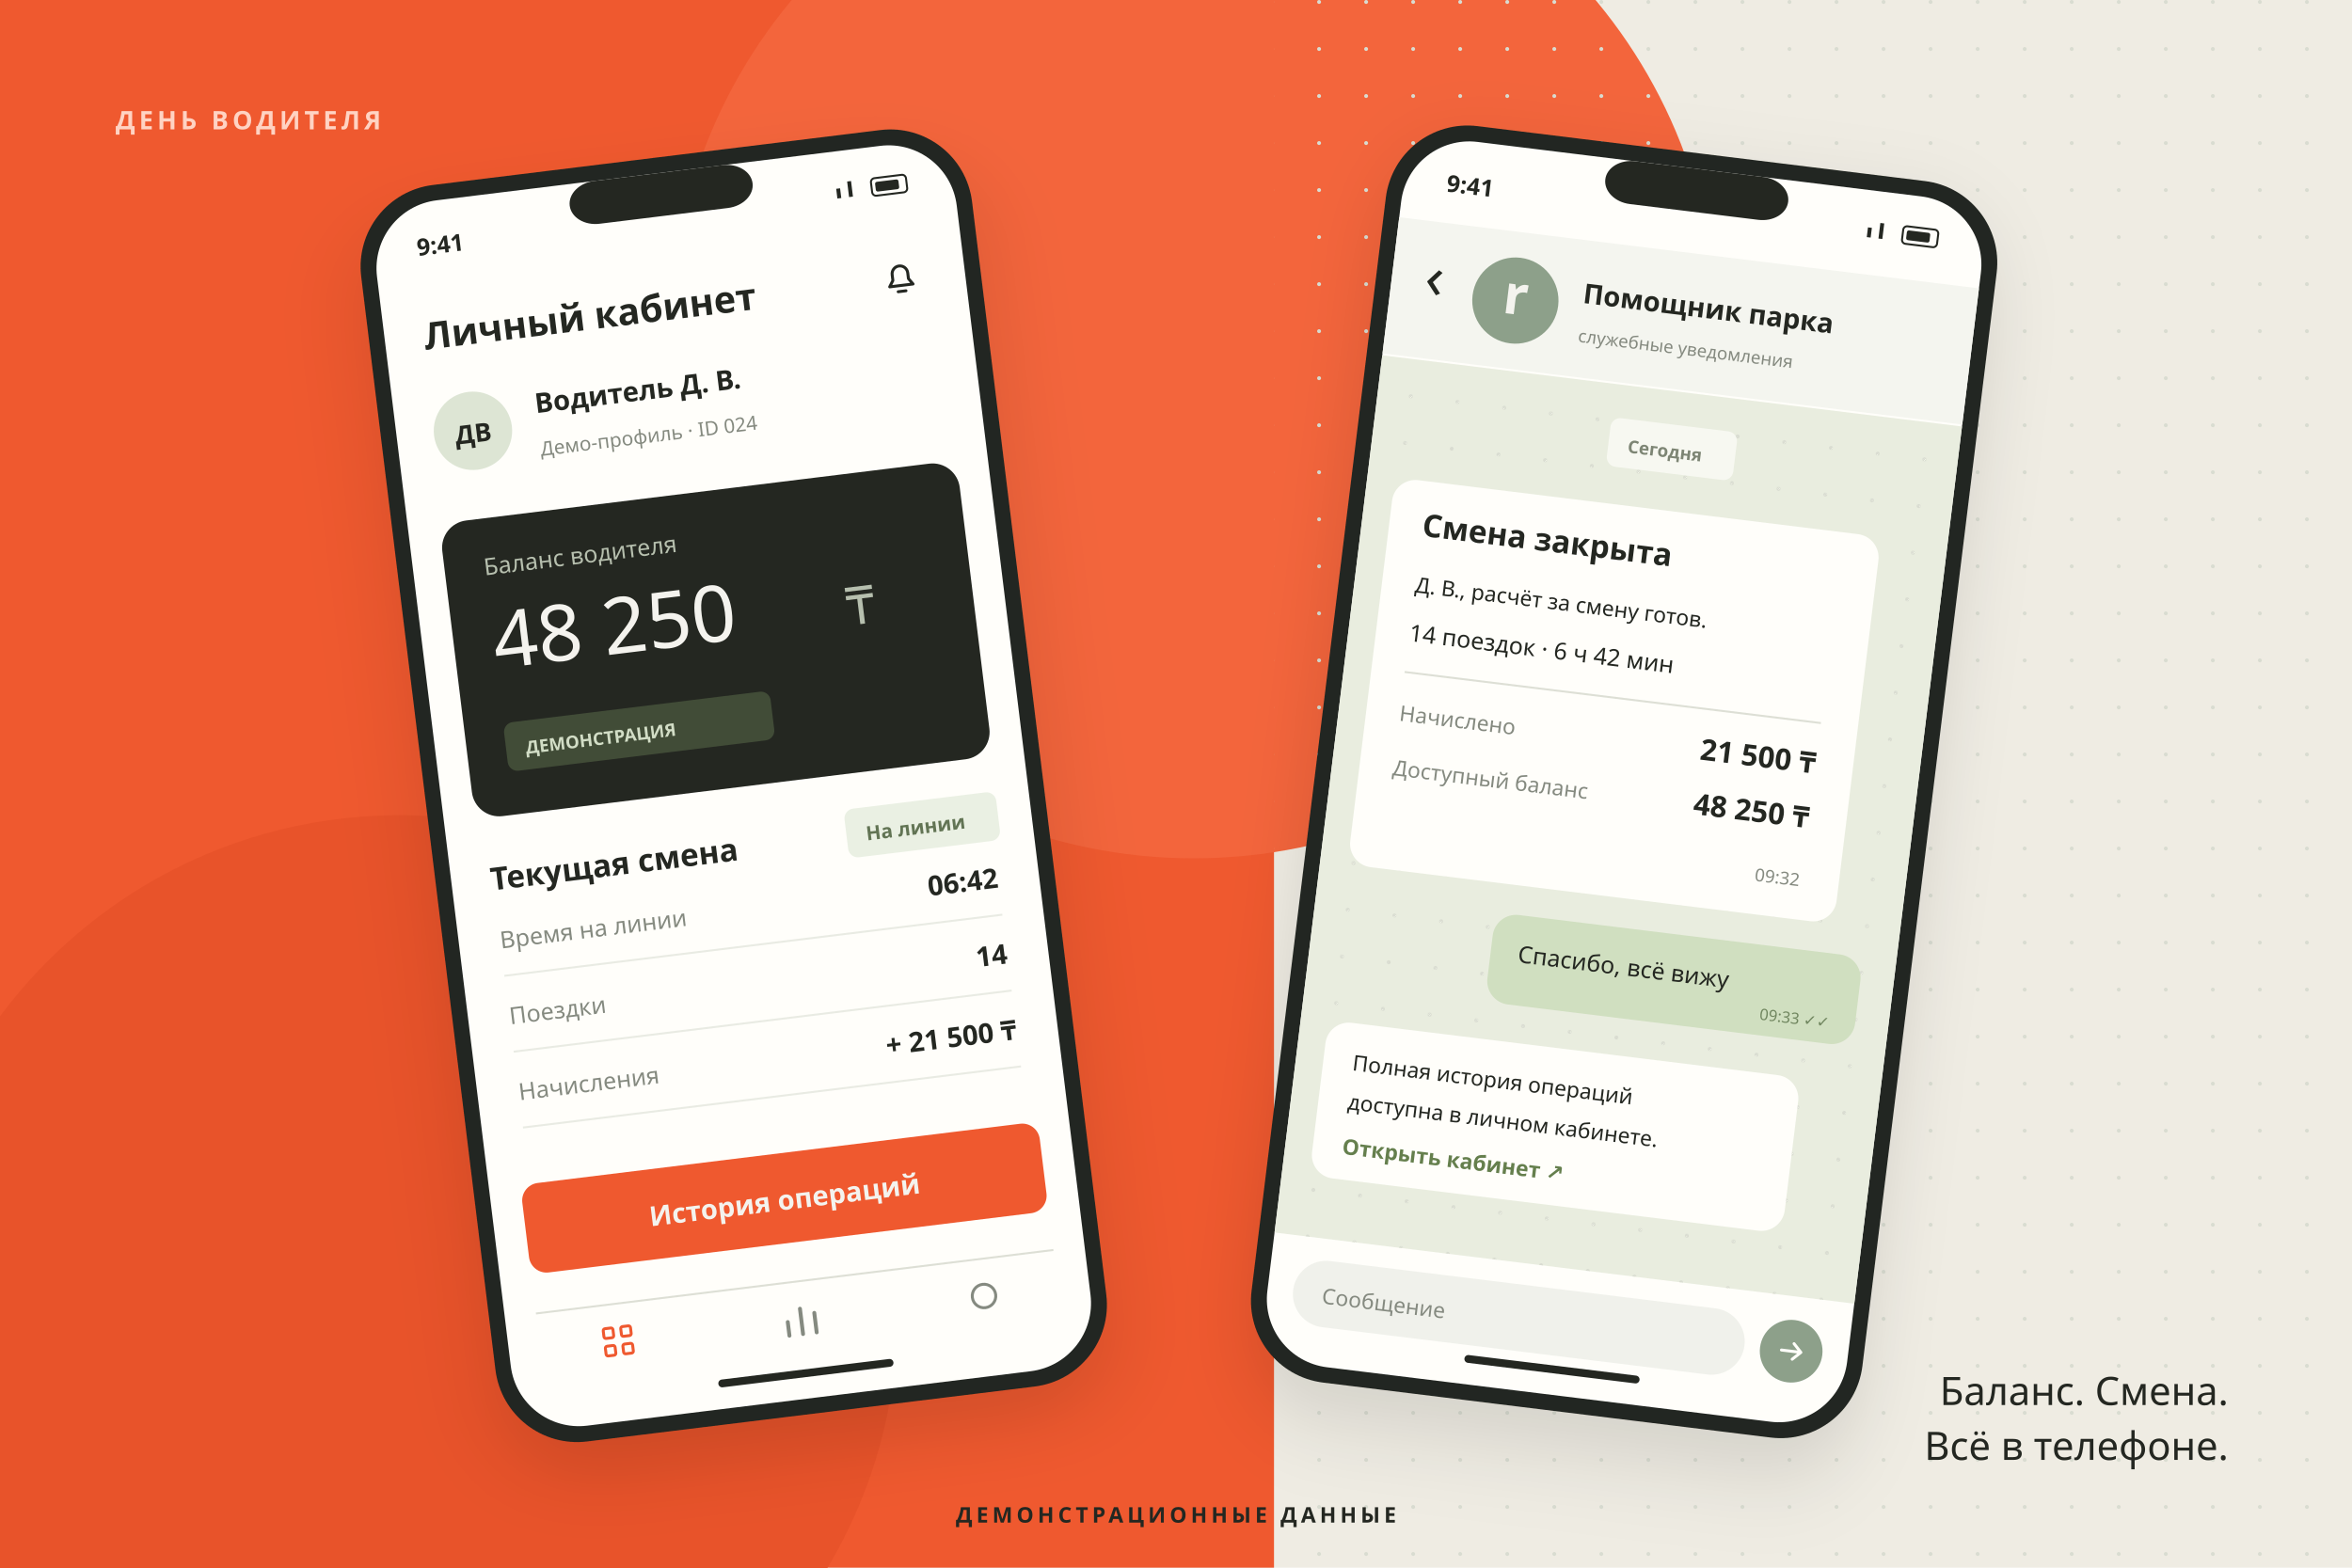
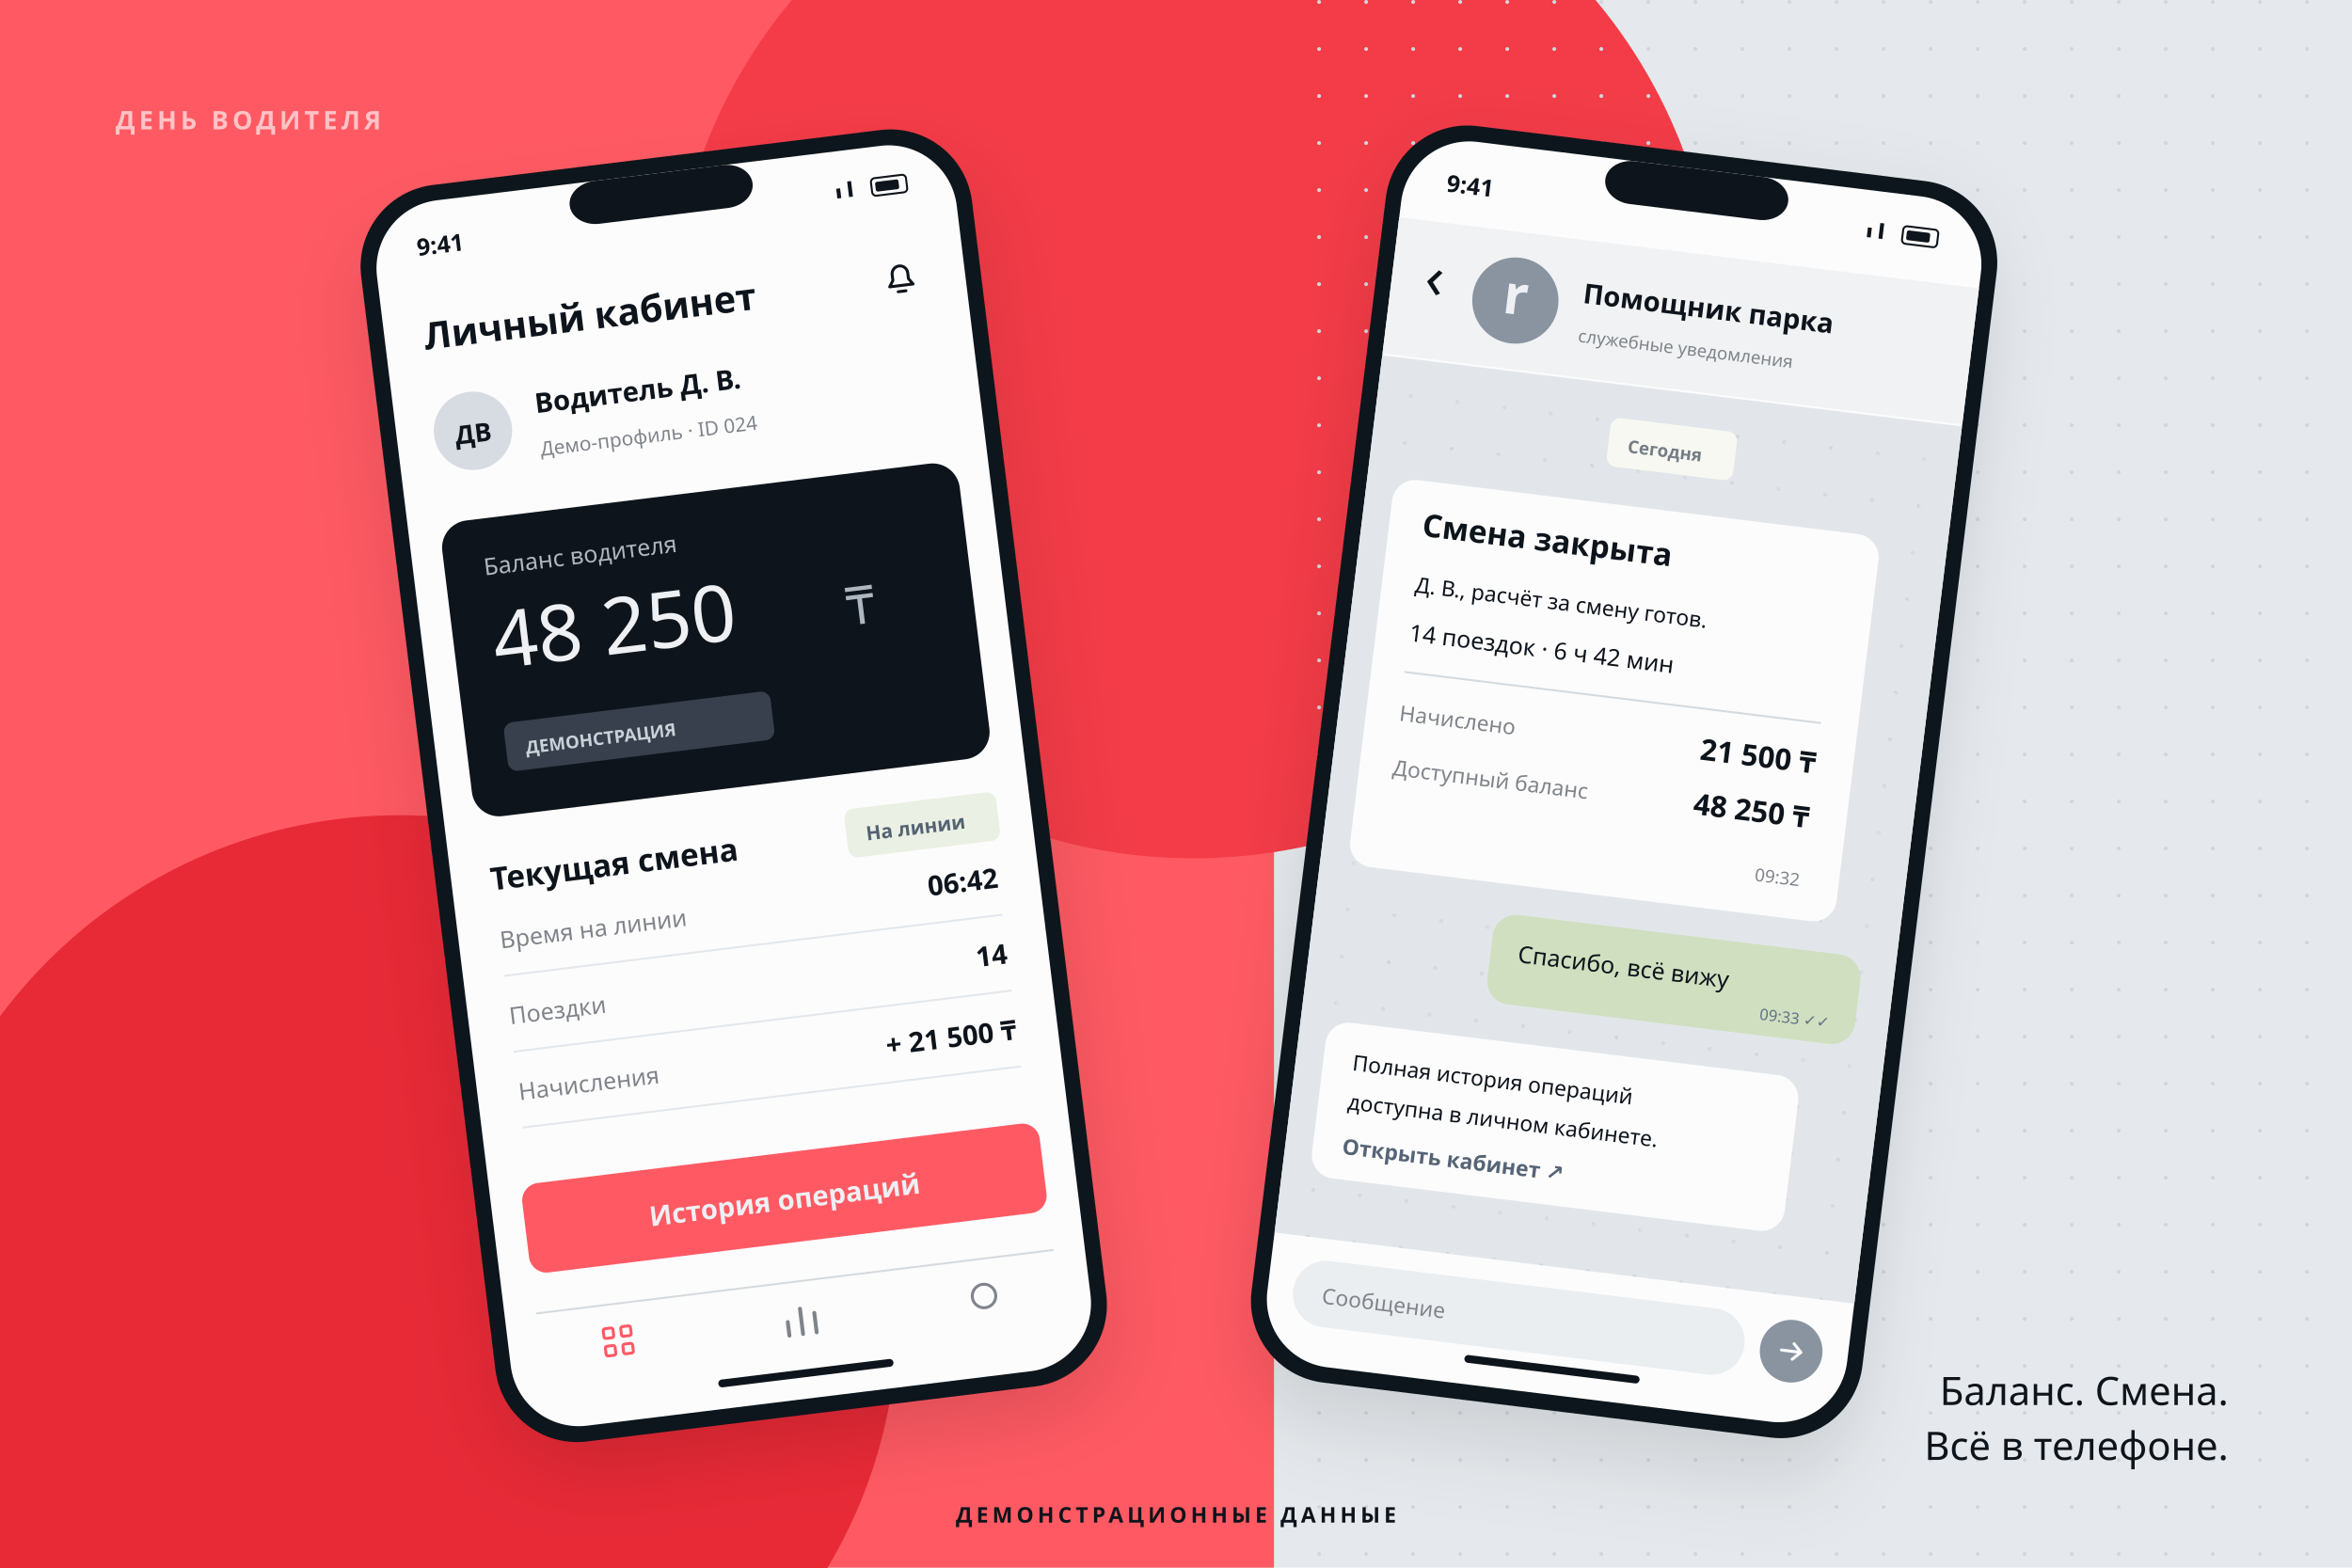
<svg xmlns="http://www.w3.org/2000/svg" width="1200" height="800" viewBox="0 0 1200 800" role="img" aria-labelledby="title desc">
  <defs>
    <filter id="shadow" x="-20%" y="-20%" width="140%" height="150%">
-       <feDropShadow dx="0" dy="18" stdDeviation="20" flood-color="#242721" flood-opacity=".12" />
+       <feDropShadow dx="0" dy="18" stdDeviation="20" flood-color="#0e141b" flood-opacity=".12" />
    </filter>
    <pattern id="dots" width="24" height="24" patternUnits="userSpaceOnUse">
-       <circle cx="1" cy="1" r="1" fill="#d9dcd1" />
+       <circle cx="1" cy="1" r="1" fill="#d1d6dc" />
    </pattern>
  </defs>
  <g font-family="Onest, sans-serif">
-     <rect x="0" y="0" width="1200" height="800" rx="0" fill="#efece3" />
-     <rect x="0" y="0" width="650" height="800" rx="0" fill="#ef592f" />
-     <circle cx="204" cy="670" r="254" fill="#e8532a" />
-     <circle cx="609" cy="171" r="267" fill="#f3653c" />
+     <rect x="0" y="0" width="1200" height="800" rx="0" fill="#e5e9ed" />
+     <rect x="0" y="0" width="650" height="800" rx="0" fill="#ff5a63" />
+     <circle cx="204" cy="670" r="254" fill="#e82a37" />
+     <circle cx="609" cy="171" r="267" fill="#f33c48" />
    <rect x="650" y="0" width="550" height="800" rx="0" fill="url(#dots)" />
-     <text x="59" y="66" font-size="13" fill="#ffd3c3" font-weight="600" text-anchor="start" letter-spacing="2">ДЕНЬ ВОДИТЕЛЯ</text>
-     <text x="1137" y="717" font-size="20" fill="#242721" font-weight="500" text-anchor="end">Баланс. Смена.</text>
-     <text x="1137" y="745" font-size="20" fill="#242721" font-weight="500" text-anchor="end">Всё в телефоне.</text>
+     <text x="59" y="66" font-size="13" fill="#ffc3c7" font-weight="600" text-anchor="start" letter-spacing="2">ДЕНЬ ВОДИТЕЛЯ</text>
+     <text x="1137" y="717" font-size="20" fill="#0e141b" font-weight="500" text-anchor="end">Баланс. Смена.</text>
+     <text x="1137" y="745" font-size="20" fill="#0e141b" font-weight="500" text-anchor="end">Всё в телефоне.</text>
    <g transform="rotate(-7 374 398)">
-       <rect x="217" y="78" width="314" height="646" rx="42" fill="#242721" filter="url(#shadow)" />
-       <rect x="225" y="86" width="298" height="630" rx="35" fill="#fffefa" />
-       <rect x="327" y="86" width="94" height="22" rx="14" fill="#242721" />
-       <text x="247" y="113" font-size="12" fill="#242721" font-weight="650" text-anchor="start">9:41</text>
-       <rect x="481" y="102" width="18" height="9" rx="2" fill="none" stroke="#242721" stroke-width="1" />
-       <rect x="483" y="104" width="12" height="5" rx="1" fill="#242721" />
-       <line x1="470" y1="110" x2="470" y2="102" stroke="#242721" stroke-width="2" />
-       <line x1="464" y1="110" x2="464" y2="105" stroke="#242721" stroke-width="2" />
-       <rect x="329" y="701" width="90" height="4" rx="2" fill="#242721" />
-       <text x="245" y="161" font-size="19" fill="#242721" font-weight="600" text-anchor="start">Личный кабинет</text>
-       <path d="M484 158 l2 -3 v-3 a4 4 0 0 1 8 0 v3 l2 3 Z M488 161 h4" fill="none" stroke="#242721" stroke-width="1.5" stroke-linecap="round" stroke-linejoin="round" />
-       <circle cx="264" cy="205" r="20" fill="#dde5d4" />
-       <text x="264" y="211" font-size="13" fill="#242721" font-weight="600" text-anchor="middle">ДВ</text>
-       <text x="297" y="200" font-size="14" fill="#242721" font-weight="550" text-anchor="start">Водитель Д. В.</text>
-       <text x="297" y="222" font-size="10" fill="#858a80" font-weight="400" text-anchor="start">Демо-профиль · ID 024</text>
-       <rect x="241" y="250" width="266" height="152" rx="14" fill="#242721" />
-       <text x="261" y="279" font-size="12" fill="#b6bfae" font-weight="400" text-anchor="start">Баланс водителя</text>
-       <text x="261" y="327" font-size="40" fill="#f4f3ee" font-weight="500" text-anchor="start">48 250</text>
-       <text x="442" y="327" font-size="27" fill="#b6bfae" font-weight="400" text-anchor="start">₸</text>
-       <rect x="261" y="355" width="137" height="25" rx="5" fill="#414c37" />
-       <text x="271" y="372" font-size="9" fill="#d2ddc6" font-weight="600" text-anchor="start">ДЕМОНСТРАЦИЯ</text>
-       <text x="245" y="439" font-size="16" fill="#242721" font-weight="550" text-anchor="start">Текущая смена</text>
+       <rect x="217" y="78" width="314" height="646" rx="42" fill="#0e141b" filter="url(#shadow)" />
+       <rect x="225" y="86" width="298" height="630" rx="35" fill="#fcfcfd" />
+       <rect x="327" y="86" width="94" height="22" rx="14" fill="#0e141b" />
+       <text x="247" y="113" font-size="12" fill="#0e141b" font-weight="650" text-anchor="start">9:41</text>
+       <rect x="481" y="102" width="18" height="9" rx="2" fill="none" stroke="#0e141b" stroke-width="1" />
+       <rect x="483" y="104" width="12" height="5" rx="1" fill="#0e141b" />
+       <line x1="470" y1="110" x2="470" y2="102" stroke="#0e141b" stroke-width="2" />
+       <line x1="464" y1="110" x2="464" y2="105" stroke="#0e141b" stroke-width="2" />
+       <rect x="329" y="701" width="90" height="4" rx="2" fill="#0e141b" />
+       <text x="245" y="161" font-size="19" fill="#0e141b" font-weight="600" text-anchor="start">Личный кабинет</text>
+       <path d="M484 158 l2 -3 v-3 a4 4 0 0 1 8 0 v3 l2 3 Z M488 161 h4" fill="none" stroke="#0e141b" stroke-width="1.5" stroke-linecap="round" stroke-linejoin="round" />
+       <circle cx="264" cy="205" r="20" fill="#d7dce2" />
+       <text x="264" y="211" font-size="13" fill="#0e141b" font-weight="600" text-anchor="middle">ДВ</text>
+       <text x="297" y="200" font-size="14" fill="#0e141b" font-weight="550" text-anchor="start">Водитель Д. В.</text>
+       <text x="297" y="222" font-size="10" fill="#80848a" font-weight="400" text-anchor="start">Демо-профиль · ID 024</text>
+       <rect x="241" y="250" width="266" height="152" rx="14" fill="#0e141b" />
+       <text x="261" y="279" font-size="12" fill="#aeb6bf" font-weight="400" text-anchor="start">Баланс водителя</text>
+       <text x="261" y="327" font-size="40" fill="#eef0f3" font-weight="500" text-anchor="start">48 250</text>
+       <text x="442" y="327" font-size="27" fill="#aeb6bf" font-weight="400" text-anchor="start">₸</text>
+       <rect x="261" y="355" width="137" height="25" rx="5" fill="#37404c" />
+       <text x="271" y="372" font-size="9" fill="#cad1d9" font-weight="600" text-anchor="start">ДЕМОНСТРАЦИЯ</text>
+       <text x="245" y="439" font-size="16" fill="#0e141b" font-weight="550" text-anchor="start">Текущая смена</text>
      <rect x="428" y="420" width="78" height="25" rx="5" fill="#eaf0e3" />
-       <text x="438" y="437" font-size="10" fill="#627454" font-weight="600" text-anchor="start">На линии</text>
-       <text x="246" y="469" font-size="12" fill="#858a80" font-weight="400" text-anchor="start">Время на линии</text>
-       <text x="502" y="469" font-size="14" fill="#242721" font-weight="550" text-anchor="end">06:42</text>
-       <line x1="246" y1="483" x2="502" y2="483" stroke="#e9ebe3" stroke-width="1" />
-       <text x="246" y="508" font-size="12" fill="#858a80" font-weight="400" text-anchor="start">Поездки</text>
-       <text x="502" y="508" font-size="14" fill="#242721" font-weight="550" text-anchor="end">14</text>
-       <line x1="246" y1="522" x2="502" y2="522" stroke="#e9ebe3" stroke-width="1" />
-       <text x="246" y="547" font-size="12" fill="#858a80" font-weight="400" text-anchor="start">Начисления</text>
-       <text x="502" y="547" font-size="14" fill="#242721" font-weight="550" text-anchor="end">+ 21 500 ₸</text>
-       <line x1="246" y1="561" x2="502" y2="561" stroke="#e9ebe3" stroke-width="1" />
-       <rect x="241" y="590" width="266" height="46" rx="9" fill="#ef592f" />
-       <text x="374" y="619" font-size="14" fill="#f4f3ee" font-weight="550" text-anchor="middle">История операций</text>
-       <line x1="241" y1="656" x2="507" y2="656" stroke="#dddfd5" stroke-width="1" />
-       <rect x="274" y="668" width="5" height="5" rx="1" fill="none" stroke="#ef592f" stroke-width="1.5" />
-       <rect x="283" y="668" width="5" height="5" rx="1" fill="none" stroke="#ef592f" stroke-width="1.5" />
-       <rect x="274" y="677" width="5" height="5" rx="1" fill="none" stroke="#ef592f" stroke-width="1.5" />
-       <rect x="283" y="677" width="5" height="5" rx="1" fill="none" stroke="#ef592f" stroke-width="1.5" />
-       <path d="M368 683 V676 M375 683 V670 M382 683 V673" fill="none" stroke="#858a80" stroke-width="2" stroke-linecap="round" stroke-linejoin="round" />
-       <circle cx="469" cy="675" r="6" fill="none" stroke="#858a80" stroke-width="1.5" />
+       <text x="438" y="437" font-size="10" fill="#546274" font-weight="600" text-anchor="start">На линии</text>
+       <text x="246" y="469" font-size="12" fill="#80848a" font-weight="400" text-anchor="start">Время на линии</text>
+       <text x="502" y="469" font-size="14" fill="#0e141b" font-weight="550" text-anchor="end">06:42</text>
+       <line x1="246" y1="483" x2="502" y2="483" stroke="#e3e7eb" stroke-width="1" />
+       <text x="246" y="508" font-size="12" fill="#80848a" font-weight="400" text-anchor="start">Поездки</text>
+       <text x="502" y="508" font-size="14" fill="#0e141b" font-weight="550" text-anchor="end">14</text>
+       <line x1="246" y1="522" x2="502" y2="522" stroke="#e3e7eb" stroke-width="1" />
+       <text x="246" y="547" font-size="12" fill="#80848a" font-weight="400" text-anchor="start">Начисления</text>
+       <text x="502" y="547" font-size="14" fill="#0e141b" font-weight="550" text-anchor="end">+ 21 500 ₸</text>
+       <line x1="246" y1="561" x2="502" y2="561" stroke="#e3e7eb" stroke-width="1" />
+       <rect x="241" y="590" width="266" height="46" rx="9" fill="#ff5a63" />
+       <text x="374" y="619" font-size="14" fill="#eef0f3" font-weight="550" text-anchor="middle">История операций</text>
+       <line x1="241" y1="656" x2="507" y2="656" stroke="#d5dadf" stroke-width="1" />
+       <rect x="274" y="668" width="5" height="5" rx="1" fill="none" stroke="#ff5a63" stroke-width="1.5" />
+       <rect x="283" y="668" width="5" height="5" rx="1" fill="none" stroke="#ff5a63" stroke-width="1.5" />
+       <rect x="274" y="677" width="5" height="5" rx="1" fill="none" stroke="#ff5a63" stroke-width="1.5" />
+       <rect x="283" y="677" width="5" height="5" rx="1" fill="none" stroke="#ff5a63" stroke-width="1.5" />
+       <path d="M368 683 V676 M375 683 V670 M382 683 V673" fill="none" stroke="#80848a" stroke-width="2" stroke-linecap="round" stroke-linejoin="round" />
+       <circle cx="469" cy="675" r="6" fill="none" stroke="#80848a" stroke-width="1.5" />
    </g>
    <g transform="rotate(7 829 396)">
-       <rect x="672" y="76" width="314" height="646" rx="42" fill="#242721" filter="url(#shadow)" />
-       <rect x="680" y="84" width="298" height="630" rx="35" fill="#fffefa" />
-       <rect x="782" y="84" width="94" height="22" rx="14" fill="#242721" />
-       <text x="702" y="111" font-size="12" fill="#242721" font-weight="650" text-anchor="start">9:41</text>
-       <rect x="936" y="100" width="18" height="9" rx="2" fill="none" stroke="#242721" stroke-width="1" />
-       <rect x="938" y="102" width="12" height="5" rx="1" fill="#242721" />
-       <line x1="925" y1="108" x2="925" y2="100" stroke="#242721" stroke-width="2" />
-       <line x1="919" y1="108" x2="919" y2="103" stroke="#242721" stroke-width="2" />
-       <rect x="784" y="699" width="90" height="4" rx="2" fill="#242721" />
-       <rect x="680" y="127" width="298" height="70" rx="0" fill="#f4f5ef" />
-       <text x="697" y="166" font-size="31" fill="#242721" font-weight="400" text-anchor="start">‹</text>
-       <circle cx="744" cy="162" r="22" fill="#8da08a" />
-       <text x="744" y="169" font-size="28" fill="#f4f3ee" font-weight="600" text-anchor="middle">r</text>
-       <text x="778" y="159" font-size="14" fill="#242721" font-weight="600" text-anchor="start">Помощник парка</text>
-       <text x="778" y="179" font-size="9" fill="#858a80" font-weight="400" text-anchor="start">служебные уведомления</text>
-       <rect x="680" y="198" width="298" height="451" rx="0" fill="#e9eddf" />
+       <rect x="672" y="76" width="314" height="646" rx="42" fill="#0e141b" filter="url(#shadow)" />
+       <rect x="680" y="84" width="298" height="630" rx="35" fill="#fcfcfd" />
+       <rect x="782" y="84" width="94" height="22" rx="14" fill="#0e141b" />
+       <text x="702" y="111" font-size="12" fill="#0e141b" font-weight="650" text-anchor="start">9:41</text>
+       <rect x="936" y="100" width="18" height="9" rx="2" fill="none" stroke="#0e141b" stroke-width="1" />
+       <rect x="938" y="102" width="12" height="5" rx="1" fill="#0e141b" />
+       <line x1="925" y1="108" x2="925" y2="100" stroke="#0e141b" stroke-width="2" />
+       <line x1="919" y1="108" x2="919" y2="103" stroke="#0e141b" stroke-width="2" />
+       <rect x="784" y="699" width="90" height="4" rx="2" fill="#0e141b" />
+       <rect x="680" y="127" width="298" height="70" rx="0" fill="#f0f2f4" />
+       <text x="697" y="166" font-size="31" fill="#0e141b" font-weight="400" text-anchor="start">‹</text>
+       <circle cx="744" cy="162" r="22" fill="#8a94a0" />
+       <text x="744" y="169" font-size="28" fill="#eef0f3" font-weight="600" text-anchor="middle">r</text>
+       <text x="778" y="159" font-size="14" fill="#0e141b" font-weight="600" text-anchor="start">Помощник парка</text>
+       <text x="778" y="179" font-size="9" fill="#80848a" font-weight="400" text-anchor="start">служебные уведомления</text>
+       <rect x="680" y="198" width="298" height="451" rx="0" fill="#e2e6ea" />
      <rect x="680" y="198" width="298" height="451" rx="0" fill="url(#dots)" />
      <rect x="800" y="215" width="65" height="25" rx="5" fill="#f7f8f1" />
-       <text x="810" y="232" font-size="9" fill="#7d8574" font-weight="600" text-anchor="start">Сегодня</text>
-       <rect x="694" y="259" width="250" height="199" rx="12" fill="#fffefa" />
-       <text x="711" y="287" font-size="16" fill="#242721" font-weight="600" text-anchor="start">Смена закрыта</text>
-       <text x="711" y="316" font-size="11" fill="#242721" font-weight="400" text-anchor="start">Д. В., расчёт за смену готов.</text>
-       <text x="711" y="341" font-size="12" fill="#242721" font-weight="500" text-anchor="start">14 поездок · 6 ч 42 мин</text>
-       <line x1="711" y1="357" x2="925" y2="357" stroke="#dddfd5" stroke-width="1" />
-       <text x="711" y="382" font-size="11" fill="#858a80" font-weight="400" text-anchor="start">Начислено</text>
-       <text x="925" y="383" font-size="15" fill="#242721" font-weight="600" text-anchor="end">21 500 ₸</text>
-       <text x="711" y="410" font-size="11" fill="#858a80" font-weight="400" text-anchor="start">Доступный баланс</text>
-       <text x="925" y="411" font-size="15" fill="#242721" font-weight="600" text-anchor="end">48 250 ₸</text>
-       <text x="924" y="441" font-size="9" fill="#858a80" font-weight="400" text-anchor="end">09:32</text>
+       <text x="810" y="232" font-size="9" fill="#747c85" font-weight="600" text-anchor="start">Сегодня</text>
+       <rect x="694" y="259" width="250" height="199" rx="12" fill="#fcfcfd" />
+       <text x="711" y="287" font-size="16" fill="#0e141b" font-weight="600" text-anchor="start">Смена закрыта</text>
+       <text x="711" y="316" font-size="11" fill="#0e141b" font-weight="400" text-anchor="start">Д. В., расчёт за смену готов.</text>
+       <text x="711" y="341" font-size="12" fill="#0e141b" font-weight="500" text-anchor="start">14 поездок · 6 ч 42 мин</text>
+       <line x1="711" y1="357" x2="925" y2="357" stroke="#d5dadf" stroke-width="1" />
+       <text x="711" y="382" font-size="11" fill="#80848a" font-weight="400" text-anchor="start">Начислено</text>
+       <text x="925" y="383" font-size="15" fill="#0e141b" font-weight="600" text-anchor="end">21 500 ₸</text>
+       <text x="711" y="410" font-size="11" fill="#80848a" font-weight="400" text-anchor="start">Доступный баланс</text>
+       <text x="925" y="411" font-size="15" fill="#0e141b" font-weight="600" text-anchor="end">48 250 ₸</text>
+       <text x="924" y="441" font-size="9" fill="#80848a" font-weight="400" text-anchor="end">09:32</text>
      <rect x="772" y="473" width="189" height="46" rx="12" fill="#d0dfc0" />
-       <text x="786" y="497" font-size="12" fill="#242721" font-weight="400" text-anchor="start">Спасибо, всё вижу</text>
-       <text x="948" y="511" font-size="8" fill="#70865f" font-weight="400" text-anchor="end">09:33 ✓✓</text>
-       <rect x="694" y="538" width="243" height="80" rx="12" fill="#fffefa" />
-       <text x="709" y="562" font-size="11" fill="#242721" font-weight="400" text-anchor="start">Полная история операций</text>
-       <text x="709" y="582" font-size="11" fill="#242721" font-weight="400" text-anchor="start">доступна в личном кабинете.</text>
-       <text x="709" y="605" font-size="11" fill="#657f4d" font-weight="600" text-anchor="start">Открыть кабинет ↗</text>
-       <rect x="693" y="660" width="232" height="34" rx="17" fill="#f0f1eb" />
-       <text x="708" y="682" font-size="11" fill="#858a80" font-weight="400" text-anchor="start">Сообщение</text>
-       <circle cx="949" cy="677" r="16" fill="#8da08a" />
-       <path d="M944 677 h10 m-4 -4 l4 4 l-4 4" fill="none" stroke="#fffefa" stroke-width="1.5" stroke-linecap="round" stroke-linejoin="round" />
+       <text x="786" y="497" font-size="12" fill="#0e141b" font-weight="400" text-anchor="start">Спасибо, всё вижу</text>
+       <text x="948" y="511" font-size="8" fill="#607185" font-weight="400" text-anchor="end">09:33 ✓✓</text>
+       <rect x="694" y="538" width="243" height="80" rx="12" fill="#fcfcfd" />
+       <text x="709" y="562" font-size="11" fill="#0e141b" font-weight="400" text-anchor="start">Полная история операций</text>
+       <text x="709" y="582" font-size="11" fill="#0e141b" font-weight="400" text-anchor="start">доступна в личном кабинете.</text>
+       <text x="709" y="605" font-size="11" fill="#566476" font-weight="600" text-anchor="start">Открыть кабинет ↗</text>
+       <rect x="693" y="660" width="232" height="34" rx="17" fill="#ebeef1" />
+       <text x="708" y="682" font-size="11" fill="#80848a" font-weight="400" text-anchor="start">Сообщение</text>
+       <circle cx="949" cy="677" r="16" fill="#8a94a0" />
+       <path d="M944 677 h10 m-4 -4 l4 4 l-4 4" fill="none" stroke="#fcfcfd" stroke-width="1.5" stroke-linecap="round" stroke-linejoin="round" />
    </g>
-     <text x="600" y="777" font-size="11" fill="#242721" font-weight="600" text-anchor="middle" letter-spacing="2">ДЕМОНСТРАЦИОННЫЕ ДАННЫЕ</text>
+     <text x="600" y="777" font-size="11" fill="#0e141b" font-weight="600" text-anchor="middle" letter-spacing="2">ДЕМОНСТРАЦИОННЫЕ ДАННЫЕ</text>
  </g>
</svg>
